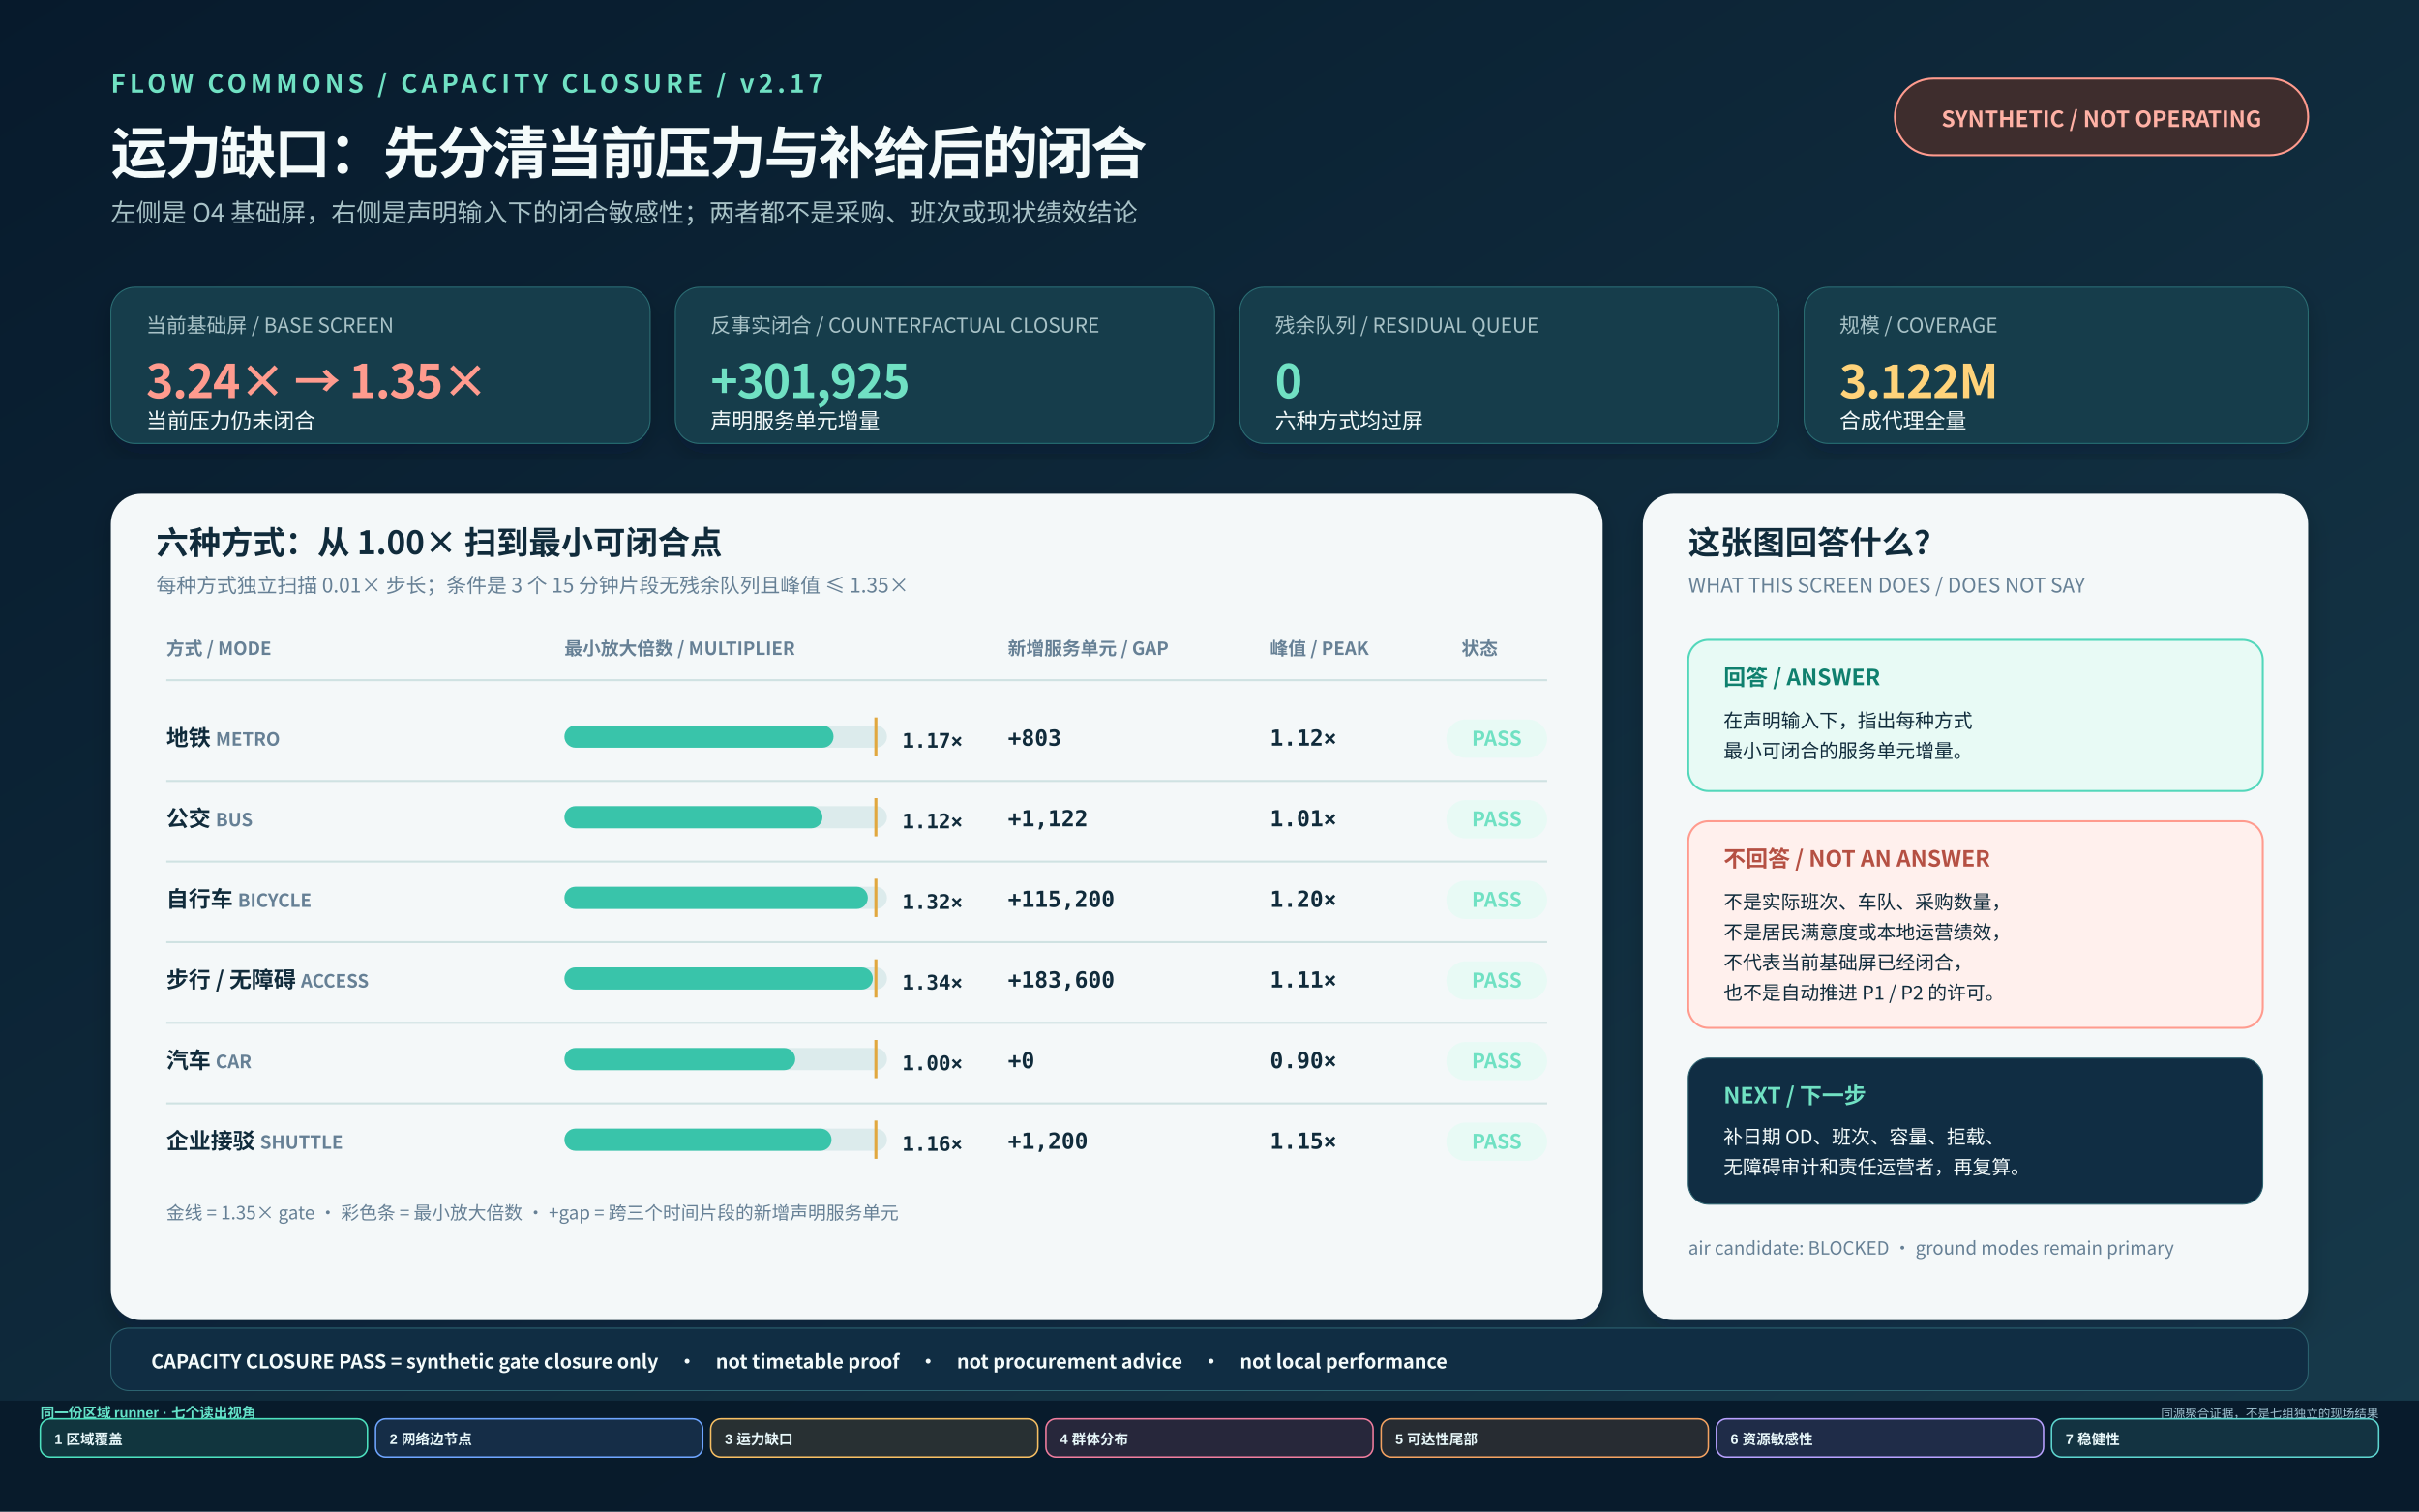
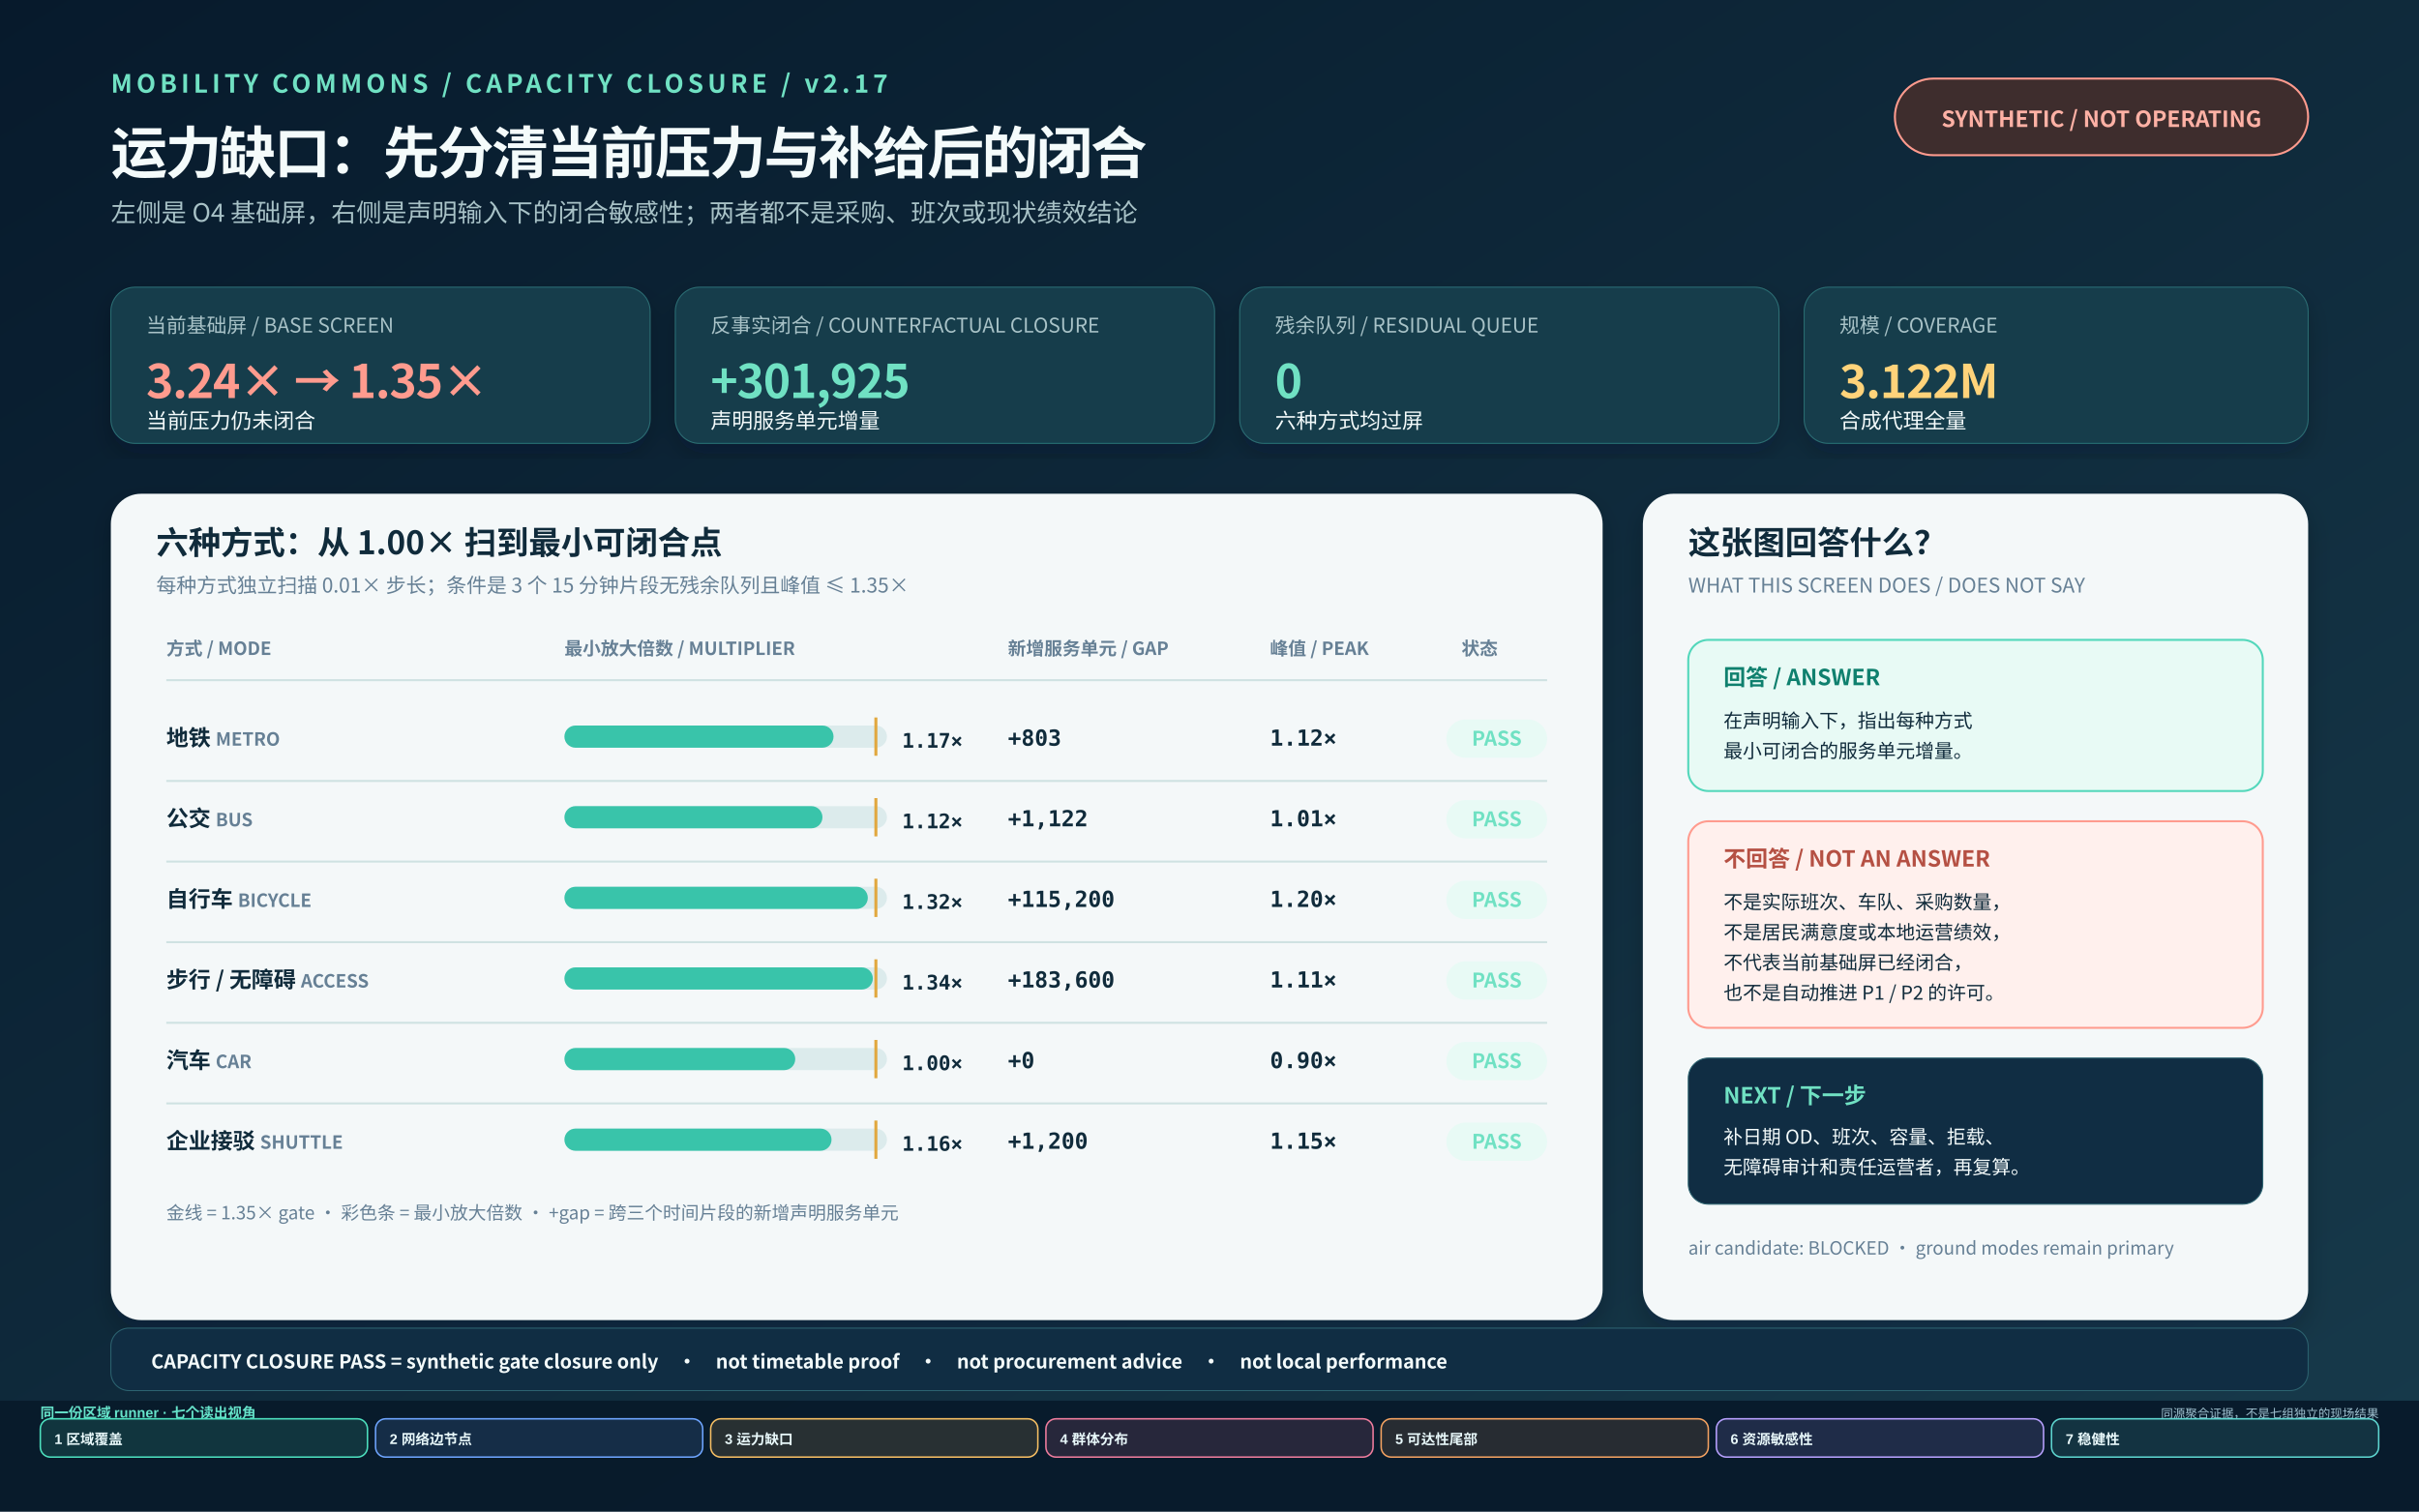
<svg xmlns="http://www.w3.org/2000/svg" width="2400" height="1500" viewBox="0 0 2400 1500" role="img" aria-labelledby="title desc">
  <defs>
    <linearGradient id="bg" x1="0" y1="0" x2="1" y2="1">
      <stop offset="0" stop-color="#071a2c" />
      <stop offset="1" stop-color="#173a4b" />
    </linearGradient>
    <linearGradient id="teal" x1="0" y1="0" x2="1" y2="0">
      <stop offset="0" stop-color="#32c5aa" />
      <stop offset="1" stop-color="#70e1c3" />
    </linearGradient>
    <filter id="shadow" x="-10%" y="-10%" width="120%" height="120%">
      <feDropShadow dx="0" dy="10" stdDeviation="12" flood-color="#00111f" flood-opacity=".22" />
    </filter>
    <style>
      .sans{font-family:"PingFang SC","Noto Sans CJK SC","Helvetica Neue",Arial,sans-serif}.mono{font-family:"SFMono-Regular",Consolas,monospace}.white{fill:#f4fbfb}.muted{fill:#a8c2c7}.teal{fill:#70e1c3}.amber{fill:#ffd37a}.ink{fill:#102b3b}.small{font-size:20px}.label{font-size:24px;font-weight:750}.value{font-size:46px;font-weight:850;letter-spacing:-1px}.title{font-size:56px;font-weight:850;letter-spacing:-2px}.card{fill:#f4f8f9}.line{stroke:#cfe2e2;stroke-width:2}.pill{font-size:20px;font-weight:850}.row{font-size:22px;font-weight:750}.bar{fill:#dcebec}.barfill{fill:#39c4aa}.note{font-size:19px}
    </style>
  </defs>
  <rect width="2400" height="1500" fill="url(#bg)" />
-   <text x="110" y="92" class="sans teal" font-size="25" font-weight="800" letter-spacing="4">FLOW COMMONS / CAPACITY CLOSURE / v2.17</text>
+   <text x="110" y="92" class="sans teal" font-size="25" font-weight="800" letter-spacing="4">MOBILITY COMMONS / CAPACITY CLOSURE / v2.17</text>
  <text x="110" y="172" class="sans white title">运力缺口：先分清当前压力与补给后的闭合</text>
  <text x="110" y="220" class="sans muted" font-size="25">左侧是 O4 基础屏，右侧是声明输入下的闭合敏感性；两者都不是采购、班次或现状绩效结论</text>
  <rect x="1880" y="78" width="410" height="76" rx="38" fill="#3e2d2d" stroke="#ff9b8e" stroke-width="2" />
  <text x="2085" y="126" text-anchor="middle" class="sans" fill="#ffb1a5" font-size="22" font-weight="850">SYNTHETIC / NOT OPERATING</text>
  <g filter="url(#shadow)">
    <rect x="110" y="285" width="535" height="155" rx="24" fill="#143c4c" stroke="#2d6e73" />
    <rect x="670" y="285" width="535" height="155" rx="24" fill="#143c4c" stroke="#2d6e73" />
    <rect x="1230" y="285" width="535" height="155" rx="24" fill="#143c4c" stroke="#2d6e73" />
    <rect x="1790" y="285" width="500" height="155" rx="24" fill="#143c4c" stroke="#2d6e73" />
  </g>
  <text x="145" y="330" class="sans muted small">当前基础屏 / BASE SCREEN</text>
  <text x="145" y="395" class="sans coral value" fill="#ff9b8e">3.24× → 1.35×</text>
  <text x="145" y="425" class="sans white" font-size="21">当前压力仍未闭合</text>
  <text x="705" y="330" class="sans muted small">反事实闭合 / COUNTERFACTUAL CLOSURE</text>
  <text x="705" y="395" class="sans teal value">+301,925</text>
  <text x="705" y="425" class="sans white" font-size="21">声明服务单元增量</text>
  <text x="1265" y="330" class="sans muted small">残余队列 / RESIDUAL QUEUE</text>
  <text x="1265" y="395" class="sans teal value">0</text>
  <text x="1265" y="425" class="sans white" font-size="21">六种方式均过屏</text>
  <text x="1825" y="330" class="sans muted small">规模 / COVERAGE</text>
  <text x="1825" y="395" class="sans amber value">3.122M</text>
  <text x="1825" y="425" class="sans white" font-size="21">合成代理全量</text>
  <rect x="110" y="490" width="1480" height="820" rx="30" class="card" filter="url(#shadow)" />
  <text x="155" y="550" class="sans ink" font-size="32" font-weight="850">六种方式：从 1.00× 扫到最小可闭合点</text>
  <text x="155" y="588" class="sans" fill="#668095" font-size="20">每种方式独立扫描 0.01× 步长；条件是 3 个 15 分钟片段无残余队列且峰值 ≤ 1.35×</text>
  <text x="165" y="650" class="sans" fill="#668095" font-size="18" font-weight="850">方式 / MODE</text>
  <text x="560" y="650" class="sans" fill="#668095" font-size="18" font-weight="850">最小放大倍数 / MULTIPLIER</text>
  <text x="1000" y="650" class="sans" fill="#668095" font-size="18" font-weight="850">新增服务单元 / GAP</text>
  <text x="1260" y="650" class="sans" fill="#668095" font-size="18" font-weight="850">峰值 / PEAK</text>
  <text x="1450" y="650" class="sans" fill="#668095" font-size="18" font-weight="850">状态</text>
  <line x1="165" y1="675" x2="1535" y2="675" class="line" />
  <g class="sans">
    <text x="165" y="740" class="ink row">地铁 <tspan fill="#668095" font-size="18">METRO</tspan>
    </text>
    <rect x="560" y="720" width="320" height="22" rx="11" class="bar" />
    <rect x="560" y="720" width="267" height="22" rx="11" class="barfill" />
    <line x1="869" y1="712" x2="869" y2="750" stroke="#e1a83f" stroke-width="3" />
    <text x="895" y="742" class="mono ink pill">1.17×</text>
    <text x="1000" y="740" class="mono ink row">+803</text>
    <text x="1260" y="740" class="mono ink row">1.12×</text>
    <rect x="1435" y="714" width="100" height="38" rx="19" fill="#e8faf5" />
    <text x="1485" y="740" text-anchor="middle" class="teal pill">PASS</text>
    <line x1="165" y1="775" x2="1535" y2="775" class="line" />
    <text x="165" y="820" class="ink row">公交 <tspan fill="#668095" font-size="18">BUS</tspan>
    </text>
    <rect x="560" y="800" width="320" height="22" rx="11" class="bar" />
    <rect x="560" y="800" width="256" height="22" rx="11" class="barfill" />
    <line x1="869" y1="792" x2="869" y2="830" stroke="#e1a83f" stroke-width="3" />
    <text x="895" y="822" class="mono ink pill">1.12×</text>
    <text x="1000" y="820" class="mono ink row">+1,122</text>
    <text x="1260" y="820" class="mono ink row">1.01×</text>
    <rect x="1435" y="794" width="100" height="38" rx="19" fill="#e8faf5" />
    <text x="1485" y="820" text-anchor="middle" class="teal pill">PASS</text>
    <line x1="165" y1="855" x2="1535" y2="855" class="line" />
    <text x="165" y="900" class="ink row">自行车 <tspan fill="#668095" font-size="18">BICYCLE</tspan>
    </text>
    <rect x="560" y="880" width="320" height="22" rx="11" class="bar" />
    <rect x="560" y="880" width="301" height="22" rx="11" class="barfill" />
    <line x1="869" y1="872" x2="869" y2="910" stroke="#e1a83f" stroke-width="3" />
    <text x="895" y="902" class="mono ink pill">1.32×</text>
    <text x="1000" y="900" class="mono ink row">+115,200</text>
    <text x="1260" y="900" class="mono ink row">1.20×</text>
    <rect x="1435" y="874" width="100" height="38" rx="19" fill="#e8faf5" />
    <text x="1485" y="900" text-anchor="middle" class="teal pill">PASS</text>
    <line x1="165" y1="935" x2="1535" y2="935" class="line" />
    <text x="165" y="980" class="ink row">步行 / 无障碍 <tspan fill="#668095" font-size="18">ACCESS</tspan>
    </text>
    <rect x="560" y="960" width="320" height="22" rx="11" class="bar" />
    <rect x="560" y="960" width="306" height="22" rx="11" class="barfill" />
    <line x1="869" y1="952" x2="869" y2="990" stroke="#e1a83f" stroke-width="3" />
    <text x="895" y="982" class="mono ink pill">1.34×</text>
    <text x="1000" y="980" class="mono ink row">+183,600</text>
    <text x="1260" y="980" class="mono ink row">1.11×</text>
    <rect x="1435" y="954" width="100" height="38" rx="19" fill="#e8faf5" />
    <text x="1485" y="980" text-anchor="middle" class="teal pill">PASS</text>
    <line x1="165" y1="1015" x2="1535" y2="1015" class="line" />
    <text x="165" y="1060" class="ink row">汽车 <tspan fill="#668095" font-size="18">CAR</tspan>
    </text>
    <rect x="560" y="1040" width="320" height="22" rx="11" class="bar" />
    <rect x="560" y="1040" width="229" height="22" rx="11" class="barfill" />
    <line x1="869" y1="1032" x2="869" y2="1070" stroke="#e1a83f" stroke-width="3" />
    <text x="895" y="1062" class="mono ink pill">1.00×</text>
    <text x="1000" y="1060" class="mono ink row">+0</text>
    <text x="1260" y="1060" class="mono ink row">0.90×</text>
    <rect x="1435" y="1034" width="100" height="38" rx="19" fill="#e8faf5" />
    <text x="1485" y="1060" text-anchor="middle" class="teal pill">PASS</text>
    <line x1="165" y1="1095" x2="1535" y2="1095" class="line" />
    <text x="165" y="1140" class="ink row">企业接驳 <tspan fill="#668095" font-size="18">SHUTTLE</tspan>
    </text>
    <rect x="560" y="1120" width="320" height="22" rx="11" class="bar" />
    <rect x="560" y="1120" width="265" height="22" rx="11" class="barfill" />
    <line x1="869" y1="1112" x2="869" y2="1150" stroke="#e1a83f" stroke-width="3" />
    <text x="895" y="1142" class="mono ink pill">1.16×</text>
    <text x="1000" y="1140" class="mono ink row">+1,200</text>
    <text x="1260" y="1140" class="mono ink row">1.15×</text>
    <rect x="1435" y="1114" width="100" height="38" rx="19" fill="#e8faf5" />
    <text x="1485" y="1140" text-anchor="middle" class="teal pill">PASS</text>
  </g>
  <text x="165" y="1210" class="sans" fill="#668095" font-size="18">金线 = 1.35× gate · 彩色条 = 最小放大倍数 · +gap = 跨三个时间片段的新增声明服务单元</text>
  <rect x="1630" y="490" width="660" height="820" rx="30" class="card" filter="url(#shadow)" />
  <text x="1675" y="550" class="sans ink" font-size="32" font-weight="850">这张图回答什么？</text>
  <text x="1675" y="588" class="sans" fill="#668095" font-size="20">WHAT THIS SCREEN DOES / DOES NOT SAY</text>
  <rect x="1675" y="635" width="570" height="150" rx="20" fill="#e8faf5" stroke="#53d7bb" stroke-width="2" />
  <text x="1710" y="680" class="sans" fill="#0f806e" font-size="22" font-weight="850">回答 / ANSWER</text>
  <text x="1710" y="722" class="sans ink note">在声明输入下，指出每种方式</text>
  <text x="1710" y="752" class="sans ink note">最小可闭合的服务单元增量。</text>
  <rect x="1675" y="815" width="570" height="205" rx="20" fill="#fff0ed" stroke="#ff9b8e" stroke-width="2" />
  <text x="1710" y="860" class="sans" fill="#b55043" font-size="22" font-weight="850">不回答 / NOT AN ANSWER</text>
  <text x="1710" y="902" class="sans ink note">不是实际班次、车队、采购数量，</text>
  <text x="1710" y="932" class="sans ink note">不是居民满意度或本地运营绩效，</text>
  <text x="1710" y="962" class="sans ink note">不代表当前基础屏已经闭合，</text>
  <text x="1710" y="992" class="sans ink note">也不是自动推进 P1 / P2 的许可。</text>
  <rect x="1675" y="1050" width="570" height="145" rx="20" fill="#102d43" stroke="#2c6370" />
  <text x="1710" y="1095" class="sans teal" font-size="22" font-weight="850">NEXT / 下一步</text>
  <text x="1710" y="1135" class="sans white note">补日期 OD、班次、容量、拒载、</text>
  <text x="1710" y="1165" class="sans white note">无障碍审计和责任运营者，再复算。</text>
  <text x="1675" y="1245" class="sans" fill="#668095" font-size="18">air candidate: BLOCKED · ground modes remain primary</text>
  <rect x="110" y="1318" width="2180" height="62" rx="18" fill="#102d43" stroke="#2c6370" />
  <text x="150" y="1358" class="sans white" font-size="19" font-weight="750">CAPACITY CLOSURE PASS = synthetic gate closure only　·　not timetable proof　·　not procurement advice　·　not local performance</text>
  <g id="evidence-chain-ribbon">
    <rect x="0" y="1390" width="2400" height="110" fill="#071A2B" opacity=".96" />
    <text x="40" y="1407" font-family="Arial,sans-serif" font-size="14" font-weight="800" fill="#66E3CA">同一份区域 runner · 七个读出视角</text>
    <text x="2360" y="1407" text-anchor="end" font-family="Arial,sans-serif" font-size="12" fill="#9FC0CF">同源聚合证据，不是七组独立的现场结果</text>
    <rect x="40.0" y="1408" width="324.6" height="38" rx="10" fill="#4DE1BF22" stroke="#4DE1BF" stroke-width="1.5" />
    <text x="54.0" y="1433" font-family="Arial,sans-serif" font-size="14" font-weight="800" fill="#E8F8FA">1  区域覆盖</text>
    <rect x="372.6" y="1408" width="324.6" height="38" rx="10" fill="#6EA5FF22" stroke="#6EA5FF" stroke-width="1.5" />
    <text x="386.6" y="1433" font-family="Arial,sans-serif" font-size="14" font-weight="800" fill="#E8F8FA">2  网络边节点</text>
    <rect x="705.1" y="1408" width="324.6" height="38" rx="10" fill="#F7BF6322" stroke="#F7BF63" stroke-width="1.5" />
    <text x="719.1" y="1433" font-family="Arial,sans-serif" font-size="14" font-weight="800" fill="#E8F8FA">3  运力缺口</text>
    <rect x="1037.7" y="1408" width="324.6" height="38" rx="10" fill="#F07D9E22" stroke="#F07D9E" stroke-width="1.5" />
    <text x="1051.7" y="1433" font-family="Arial,sans-serif" font-size="14" font-weight="800" fill="#E8F8FA">4  群体分布</text>
    <rect x="1370.3" y="1408" width="324.6" height="38" rx="10" fill="#F4A26122" stroke="#F4A261" stroke-width="1.5" />
    <text x="1384.3" y="1433" font-family="Arial,sans-serif" font-size="14" font-weight="800" fill="#E8F8FA">5  可达性尾部</text>
    <rect x="1702.9" y="1408" width="324.6" height="38" rx="10" fill="#B8A1FF22" stroke="#B8A1FF" stroke-width="1.5" />
    <text x="1716.9" y="1433" font-family="Arial,sans-serif" font-size="14" font-weight="800" fill="#E8F8FA">6  资源敏感性</text>
    <rect x="2035.4" y="1408" width="324.6" height="38" rx="10" fill="#5ED6D022" stroke="#5ED6D0" stroke-width="1.5" />
    <text x="2049.4" y="1433" font-family="Arial,sans-serif" font-size="14" font-weight="800" fill="#E8F8FA">7  稳健性</text>
  </g>
</svg>
